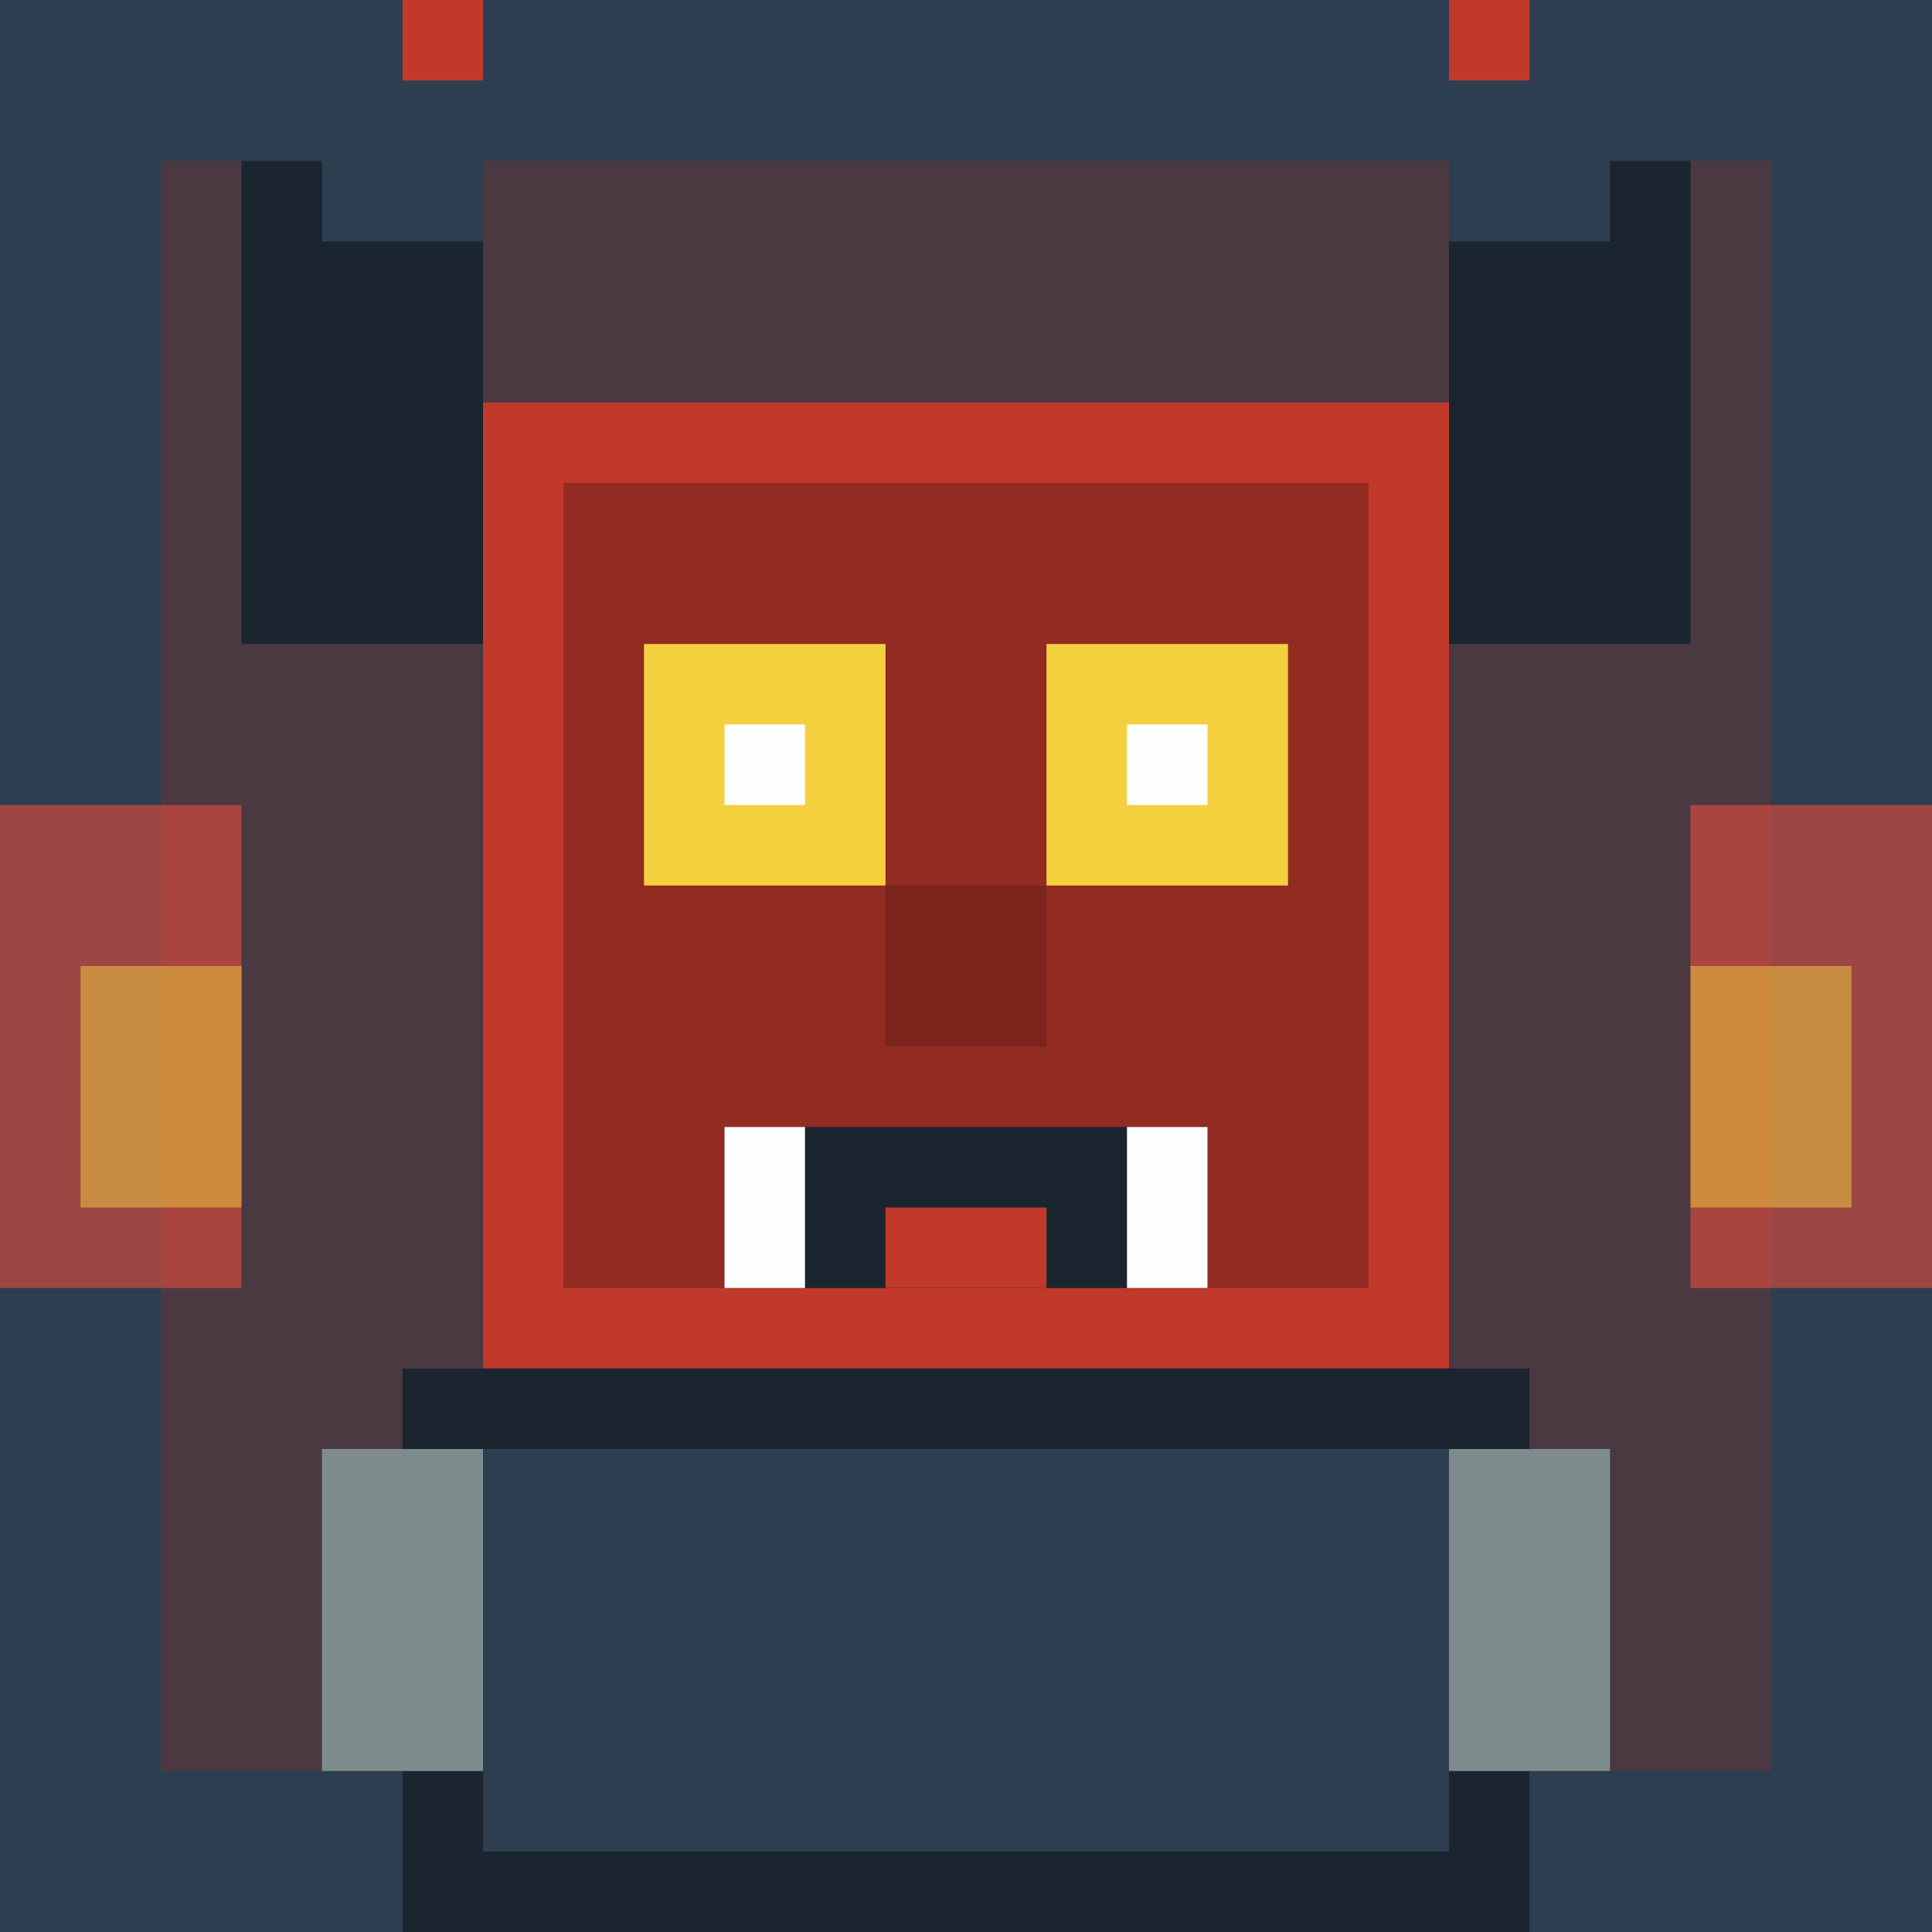
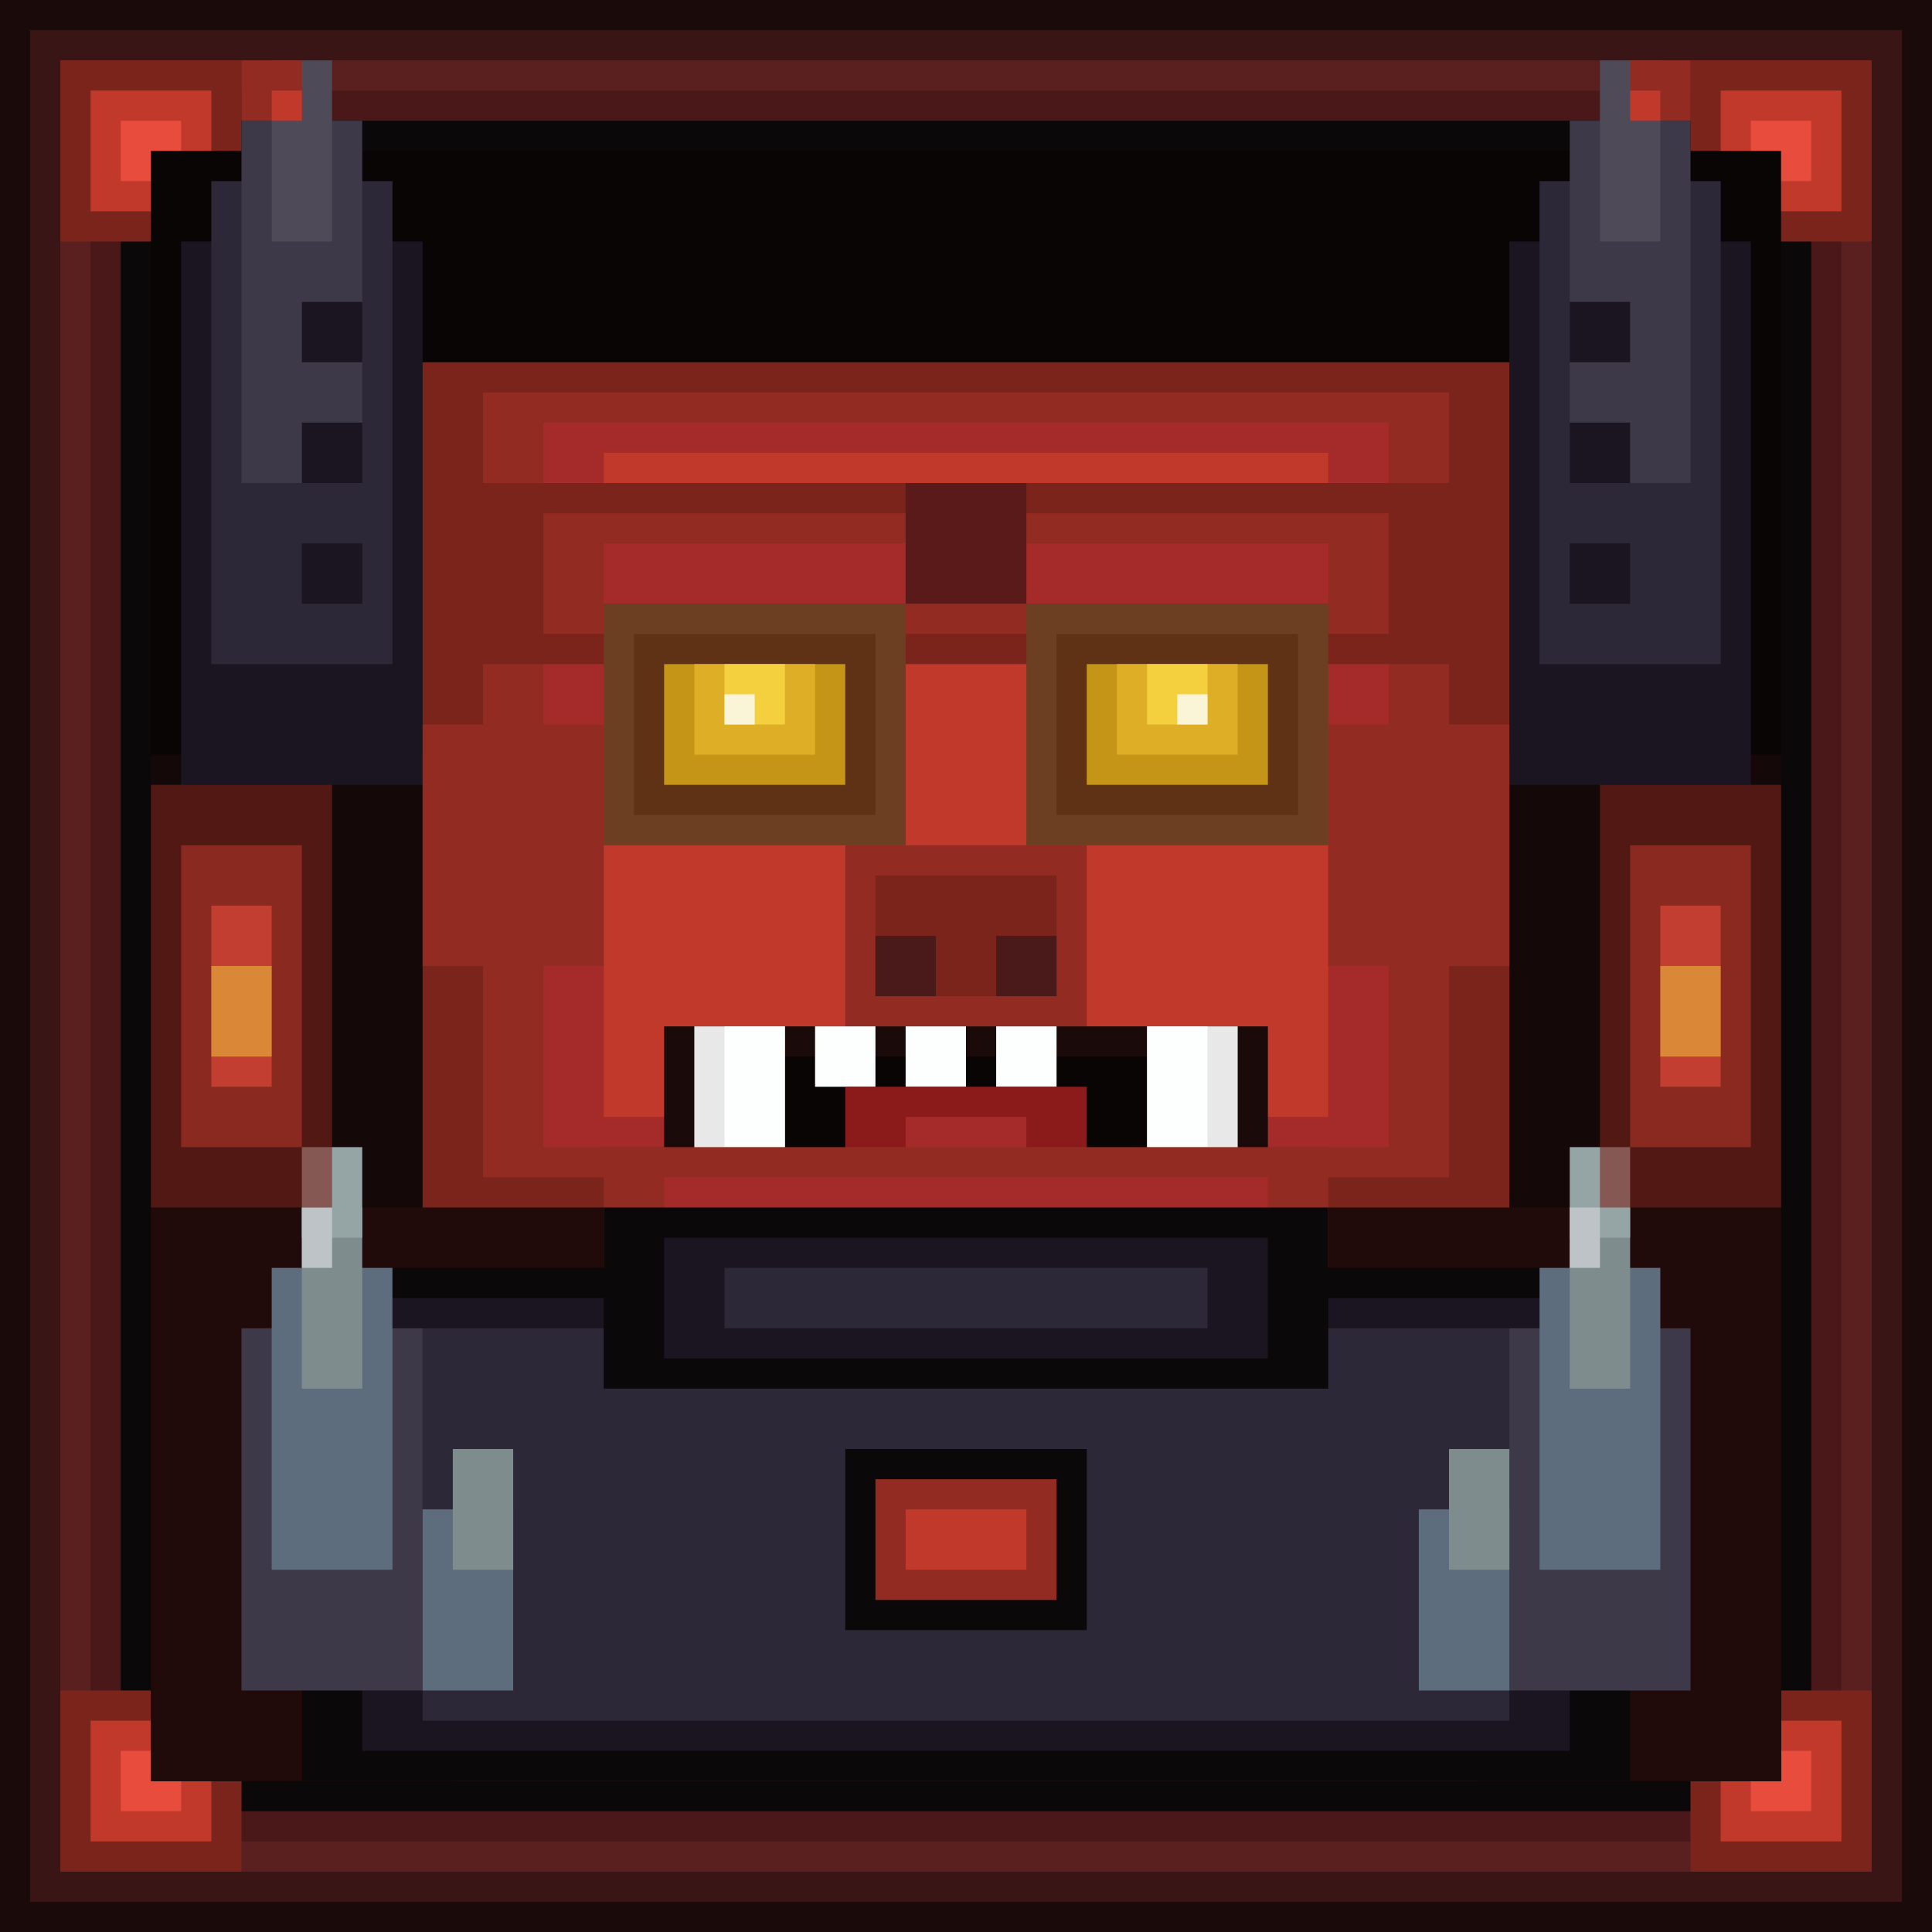
- <svg xmlns="http://www.w3.org/2000/svg" viewBox="0 0 24 24" width="24" height="24">
-   <rect x="0" y="0" width="24" height="24" fill="#2c3e50" />
-   <rect x="2" y="2" width="20" height="20" fill="#922b21" opacity="0.3" />
-   <rect x="3" y="2" width="3" height="6" fill="#1a252f" />
-   <rect x="4" y="0" width="2" height="3" fill="#2c3e50" />
-   <rect x="5" y="0" width="1" height="1" fill="#c0392b" />
-   <rect x="18" y="2" width="3" height="6" fill="#1a252f" />
-   <rect x="18" y="0" width="2" height="3" fill="#2c3e50" />
-   <rect x="18" y="0" width="1" height="1" fill="#c0392b" />
-   <rect x="6" y="5" width="12" height="12" fill="#c0392b" />
-   <rect x="7" y="6" width="10" height="10" fill="#922b21" />
-   <rect x="8" y="8" width="3" height="3" fill="#f4d03f" />
-   <rect x="9" y="9" width="1" height="1" fill="#fdfefe" />
-   <rect x="13" y="8" width="3" height="3" fill="#f4d03f" />
-   <rect x="14" y="9" width="1" height="1" fill="#fdfefe" />
-   <rect x="11" y="11" width="2" height="2" fill="#7b241c" />
-   <rect x="9" y="14" width="6" height="2" fill="#1a252f" />
-   <rect x="9" y="14" width="1" height="2" fill="#fdfefe" />
-   <rect x="14" y="14" width="1" height="2" fill="#fdfefe" />
-   <rect x="11" y="15" width="2" height="1" fill="#c0392b" />
-   <rect x="5" y="17" width="14" height="7" fill="#1a252f" />
-   <rect x="6" y="18" width="12" height="5" fill="#2c3e50" />
-   <rect x="4" y="18" width="2" height="4" fill="#7f8c8d" />
-   <rect x="18" y="18" width="2" height="4" fill="#7f8c8d" />
-   <rect x="0" y="10" width="3" height="6" fill="#e74c3c" opacity="0.6" />
-   <rect x="1" y="12" width="2" height="3" fill="#f4d03f" opacity="0.5" />
-   <rect x="21" y="10" width="3" height="6" fill="#e74c3c" opacity="0.6" />
-   <rect x="21" y="12" width="2" height="3" fill="#f4d03f" opacity="0.5" />
+ <svg xmlns="http://www.w3.org/2000/svg" viewBox="0 0 64 64" width="64" height="64">
+   <rect x="0" y="0" width="64" height="64" fill="#1a0a0a" />
+   <rect x="1" y="1" width="62" height="62" fill="#3a1515" />
+   <rect x="2" y="2" width="60" height="60" fill="#5a2020" />
+   <rect x="3" y="3" width="58" height="58" fill="#4a1818" />
+   <rect x="4" y="4" width="56" height="56" fill="#0a0808" />
+   <rect x="2" y="2" width="6" height="6" fill="#7b241c" />
+   <rect x="3" y="3" width="4" height="4" fill="#c0392b" />
+   <rect x="4" y="4" width="2" height="2" fill="#e74c3c" />
+   <rect x="56" y="2" width="6" height="6" fill="#7b241c" />
+   <rect x="57" y="3" width="4" height="4" fill="#c0392b" />
+   <rect x="58" y="4" width="2" height="2" fill="#e74c3c" />
+   <rect x="2" y="56" width="6" height="6" fill="#7b241c" />
+   <rect x="3" y="57" width="4" height="4" fill="#c0392b" />
+   <rect x="4" y="58" width="2" height="2" fill="#e74c3c" />
+   <rect x="56" y="56" width="6" height="6" fill="#7b241c" />
+   <rect x="57" y="57" width="4" height="4" fill="#c0392b" />
+   <rect x="58" y="58" width="2" height="2" fill="#e74c3c" />
+   <rect x="5" y="5" width="54" height="54" fill="#0a0505" />
+   <rect x="5" y="25" width="54" height="34" fill="#150808" />
+   <rect x="5" y="40" width="54" height="19" fill="#200a0a" />
+   <rect x="10" y="50" width="44" height="9" fill="#301010" />
+   <rect x="15" y="52" width="34" height="7" fill="#401515" />
+   <rect x="6" y="8" width="8" height="18" fill="#1a1520" />
+   <rect x="7" y="6" width="6" height="16" fill="#2c2838" />
+   <rect x="8" y="4" width="4" height="12" fill="#3d3948" />
+   <rect x="9" y="2" width="2" height="6" fill="#4e4a58" />
+   <rect x="8" y="2" width="2" height="2" fill="#922b21" />
+   <rect x="9" y="3" width="1" height="1" fill="#c0392b" />
+   <rect x="10" y="10" width="2" height="2" fill="#1a1520" />
+   <rect x="10" y="14" width="2" height="2" fill="#1a1520" />
+   <rect x="10" y="18" width="2" height="2" fill="#1a1520" />
+   <rect x="50" y="8" width="8" height="18" fill="#1a1520" />
+   <rect x="51" y="6" width="6" height="16" fill="#2c2838" />
+   <rect x="52" y="4" width="4" height="12" fill="#3d3948" />
+   <rect x="53" y="2" width="2" height="6" fill="#4e4a58" />
+   <rect x="54" y="2" width="2" height="2" fill="#922b21" />
+   <rect x="54" y="3" width="1" height="1" fill="#c0392b" />
+   <rect x="52" y="10" width="2" height="2" fill="#1a1520" />
+   <rect x="52" y="14" width="2" height="2" fill="#1a1520" />
+   <rect x="52" y="18" width="2" height="2" fill="#1a1520" />
+   <rect x="14" y="12" width="36" height="28" fill="#7b241c" />
+   <rect x="16" y="13" width="32" height="26" fill="#922b21" />
+   <rect x="18" y="14" width="28" height="24" fill="#a52a2a" />
+   <rect x="20" y="15" width="24" height="22" fill="#c0392b" />
+   <rect x="16" y="16" width="32" height="6" fill="#7b241c" />
+   <rect x="18" y="17" width="28" height="4" fill="#922b21" />
+   <rect x="20" y="18" width="24" height="2" fill="#a52a2a" />
+   <rect x="30" y="16" width="4" height="4" fill="#5a1a1a" />
+   <rect x="14" y="24" width="6" height="8" fill="#922b21" />
+   <rect x="44" y="24" width="6" height="8" fill="#922b21" />
+   <rect x="20" y="20" width="10" height="8" fill="#4a1a1a" />
+   <rect x="21" y="21" width="8" height="6" fill="#3a0a0a" />
+   <rect x="22" y="22" width="6" height="4" fill="#b8860b" />
+   <rect x="23" y="22" width="4" height="3" fill="#daa520" />
+   <rect x="24" y="22" width="2" height="2" fill="#f4d03f" />
+   <rect x="24" y="23" width="1" height="1" fill="#fdfefe" />
+   <rect x="20" y="20" width="10" height="8" fill="#f4d03f" opacity="0.2" />
+   <rect x="34" y="20" width="10" height="8" fill="#4a1a1a" />
+   <rect x="35" y="21" width="8" height="6" fill="#3a0a0a" />
+   <rect x="36" y="22" width="6" height="4" fill="#b8860b" />
+   <rect x="37" y="22" width="4" height="3" fill="#daa520" />
+   <rect x="38" y="22" width="2" height="2" fill="#f4d03f" />
+   <rect x="39" y="23" width="1" height="1" fill="#fdfefe" />
+   <rect x="34" y="20" width="10" height="8" fill="#f4d03f" opacity="0.2" />
+   <rect x="28" y="28" width="8" height="6" fill="#922b21" />
+   <rect x="29" y="29" width="6" height="4" fill="#7b241c" />
+   <rect x="29" y="31" width="2" height="2" fill="#4a1a1a" />
+   <rect x="33" y="31" width="2" height="2" fill="#4a1a1a" />
+   <rect x="22" y="34" width="20" height="6" fill="#1a0a0a" />
+   <rect x="24" y="35" width="16" height="4" fill="#0a0505" />
+   <rect x="23" y="34" width="3" height="5" fill="#e8e8e8" />
+   <rect x="24" y="34" width="2" height="4" fill="#fdfefe" />
+   <rect x="38" y="34" width="3" height="5" fill="#e8e8e8" />
+   <rect x="38" y="34" width="2" height="4" fill="#fdfefe" />
+   <rect x="27" y="34" width="2" height="2" fill="#fdfefe" />
+   <rect x="30" y="34" width="2" height="2" fill="#fdfefe" />
+   <rect x="33" y="34" width="2" height="2" fill="#fdfefe" />
+   <rect x="28" y="36" width="8" height="3" fill="#8b1a1a" />
+   <rect x="30" y="37" width="4" height="2" fill="#a52a2a" />
+   <rect x="20" y="38" width="24" height="4" fill="#922b21" />
+   <rect x="22" y="39" width="20" height="2" fill="#a52a2a" />
+   <rect x="10" y="42" width="44" height="17" fill="#0a0808" />
+   <rect x="12" y="43" width="40" height="15" fill="#1a1520" />
+   <rect x="14" y="44" width="36" height="13" fill="#2c2838" />
+   <rect x="20" y="40" width="24" height="6" fill="#0a0808" />
+   <rect x="22" y="41" width="20" height="4" fill="#1a1520" />
+   <rect x="24" y="42" width="16" height="2" fill="#2c2838" />
+   <rect x="8" y="44" width="6" height="12" fill="#3d3948" />
+   <rect x="9" y="42" width="4" height="10" fill="#5d6d7e" />
+   <rect x="10" y="40" width="2" height="6" fill="#7f8c8d" />
+   <rect x="10" y="38" width="2" height="3" fill="#95a5a6" />
+   <rect x="10" y="40" width="1" height="2" fill="#bdc3c7" />
+   <rect x="50" y="44" width="6" height="12" fill="#3d3948" />
+   <rect x="51" y="42" width="4" height="10" fill="#5d6d7e" />
+   <rect x="52" y="40" width="2" height="6" fill="#7f8c8d" />
+   <rect x="52" y="38" width="2" height="3" fill="#95a5a6" />
+   <rect x="52" y="40" width="1" height="2" fill="#bdc3c7" />
+   <rect x="14" y="50" width="3" height="6" fill="#5d6d7e" />
+   <rect x="15" y="48" width="2" height="4" fill="#7f8c8d" />
+   <rect x="47" y="50" width="3" height="6" fill="#5d6d7e" />
+   <rect x="48" y="48" width="2" height="4" fill="#7f8c8d" />
+   <rect x="28" y="48" width="8" height="6" fill="#0a0808" />
+   <rect x="29" y="49" width="6" height="4" fill="#922b21" />
+   <rect x="30" y="50" width="4" height="2" fill="#c0392b" />
+   <rect x="5" y="26" width="6" height="14" fill="#7b241c" opacity="0.6" />
+   <rect x="6" y="28" width="4" height="10" fill="#c0392b" opacity="0.5" />
+   <rect x="7" y="30" width="2" height="6" fill="#e74c3c" opacity="0.6" />
+   <rect x="7" y="32" width="2" height="3" fill="#f4d03f" opacity="0.5" />
+   <rect x="53" y="26" width="6" height="14" fill="#7b241c" opacity="0.6" />
+   <rect x="54" y="28" width="4" height="10" fill="#c0392b" opacity="0.5" />
+   <rect x="55" y="30" width="2" height="6" fill="#e74c3c" opacity="0.6" />
+   <rect x="55" y="32" width="2" height="3" fill="#f4d03f" opacity="0.5" />
</svg>
